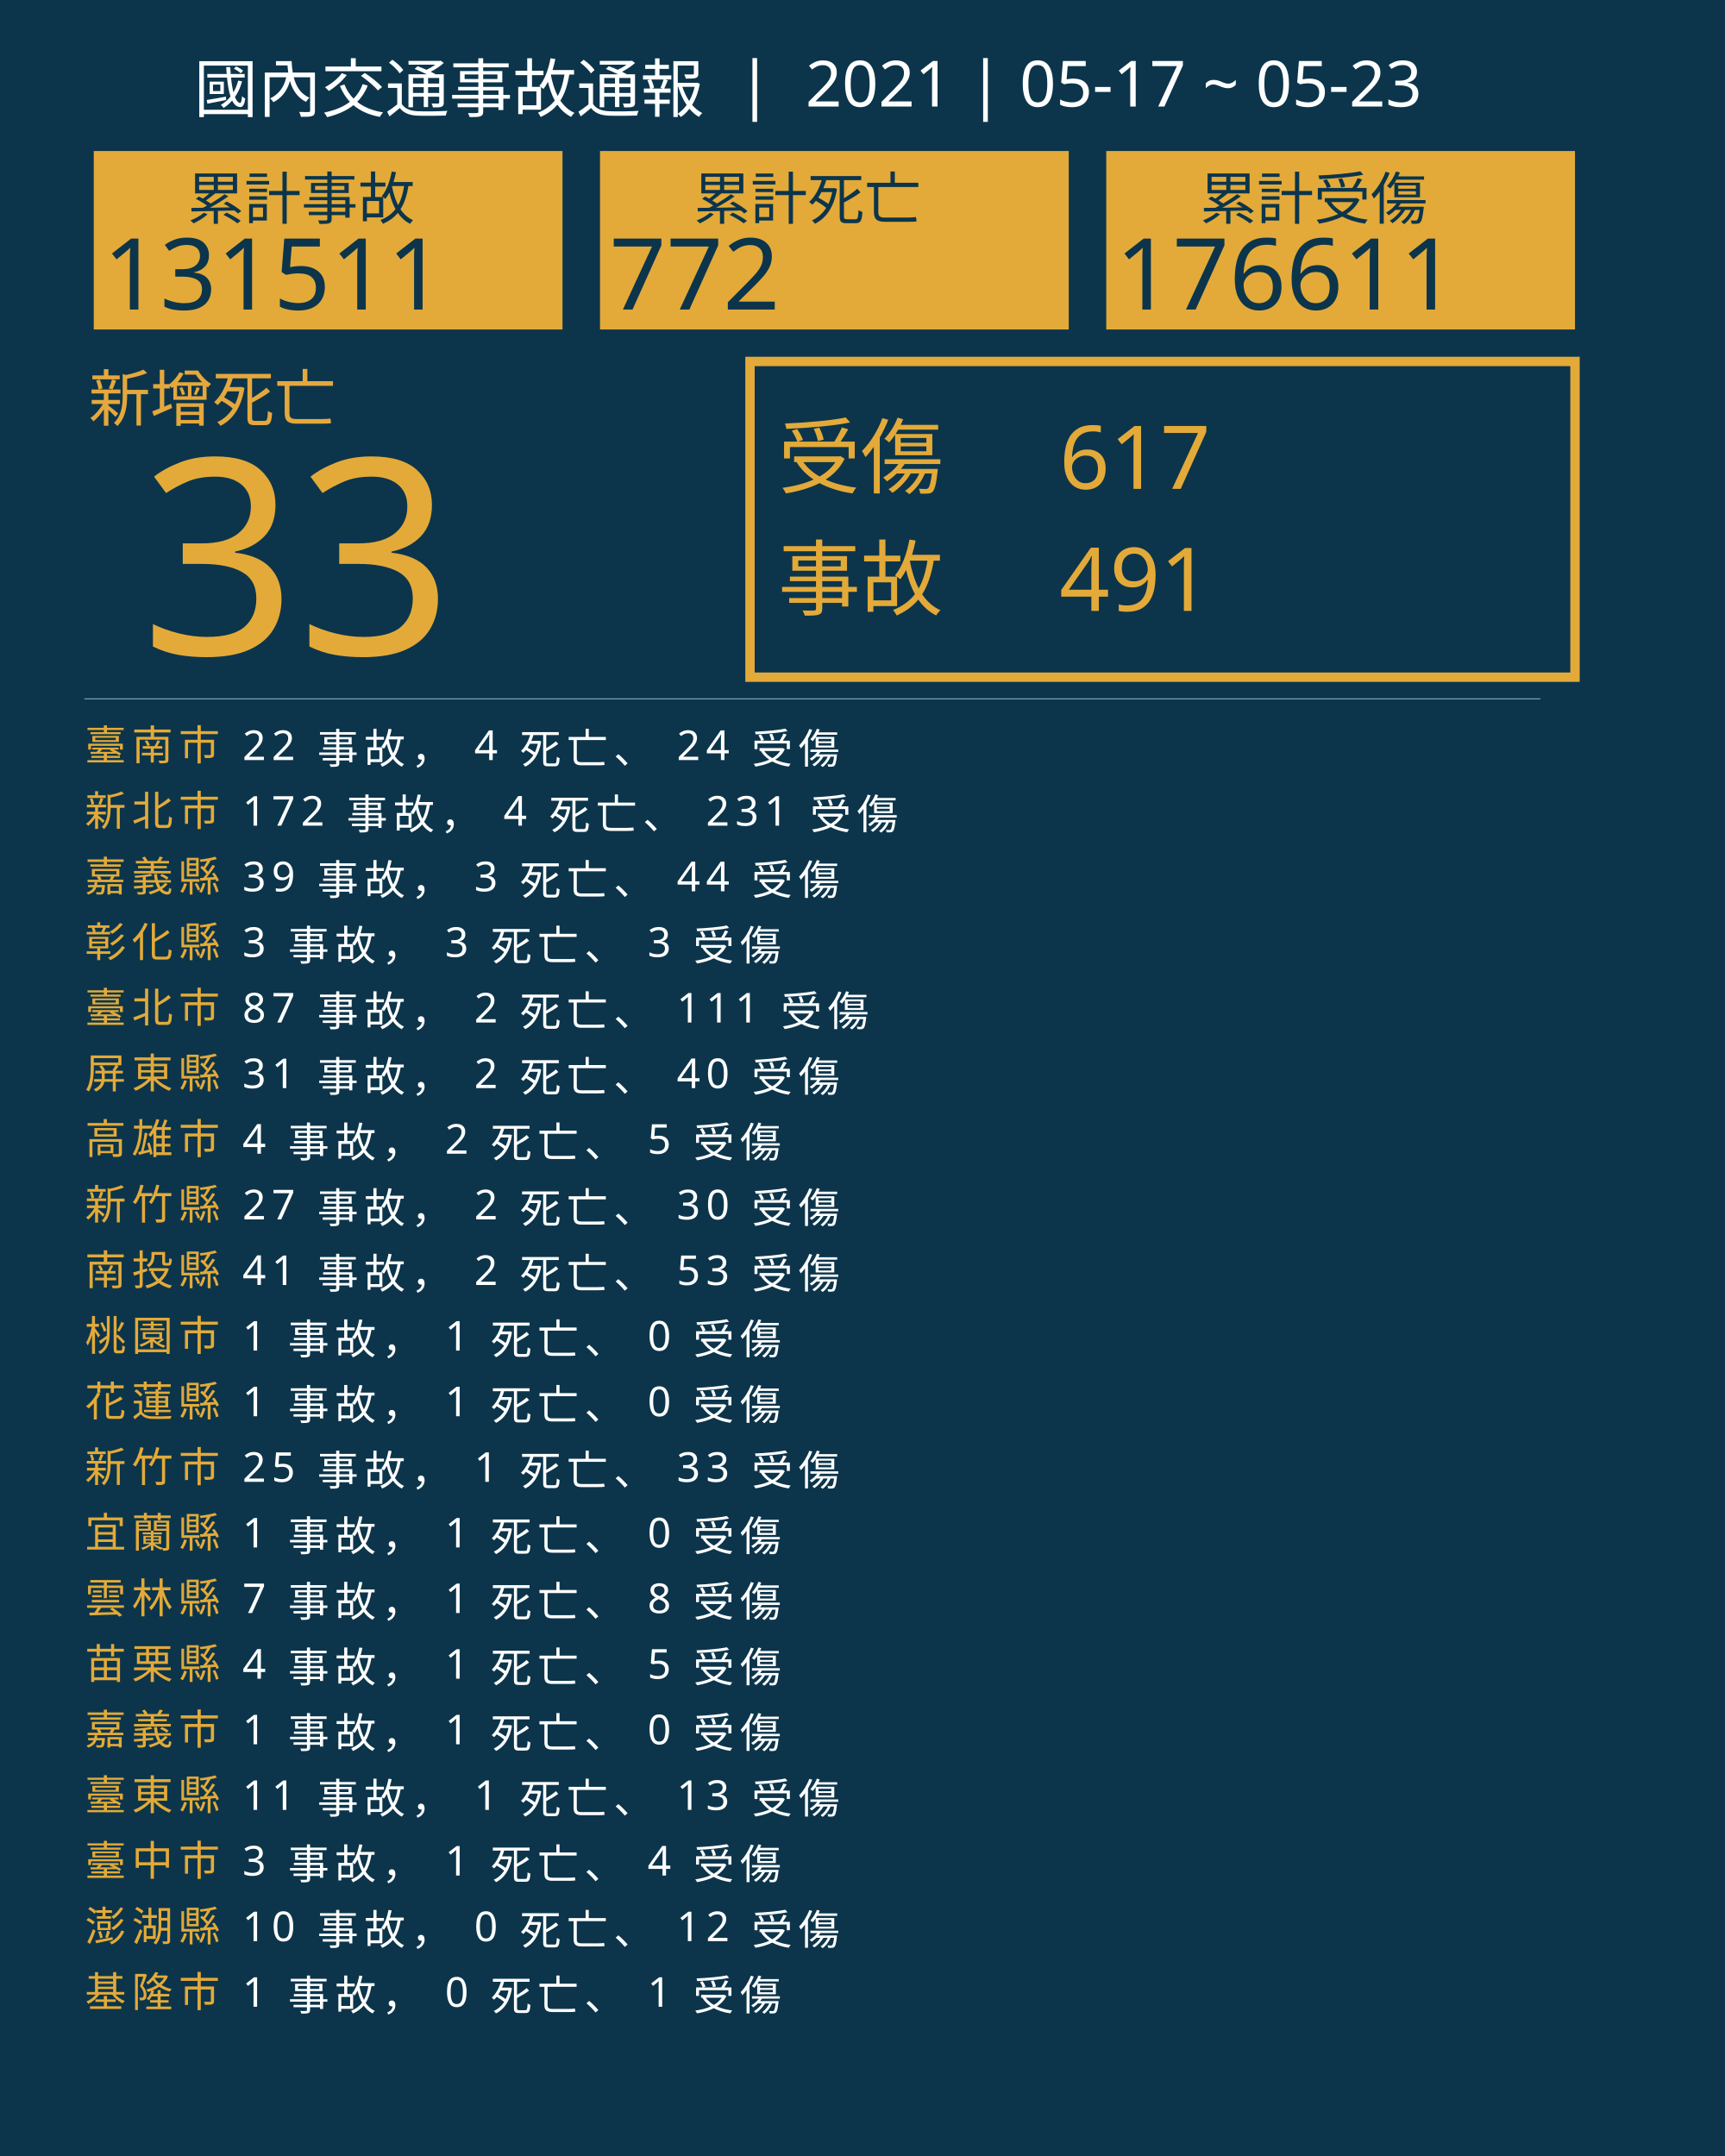
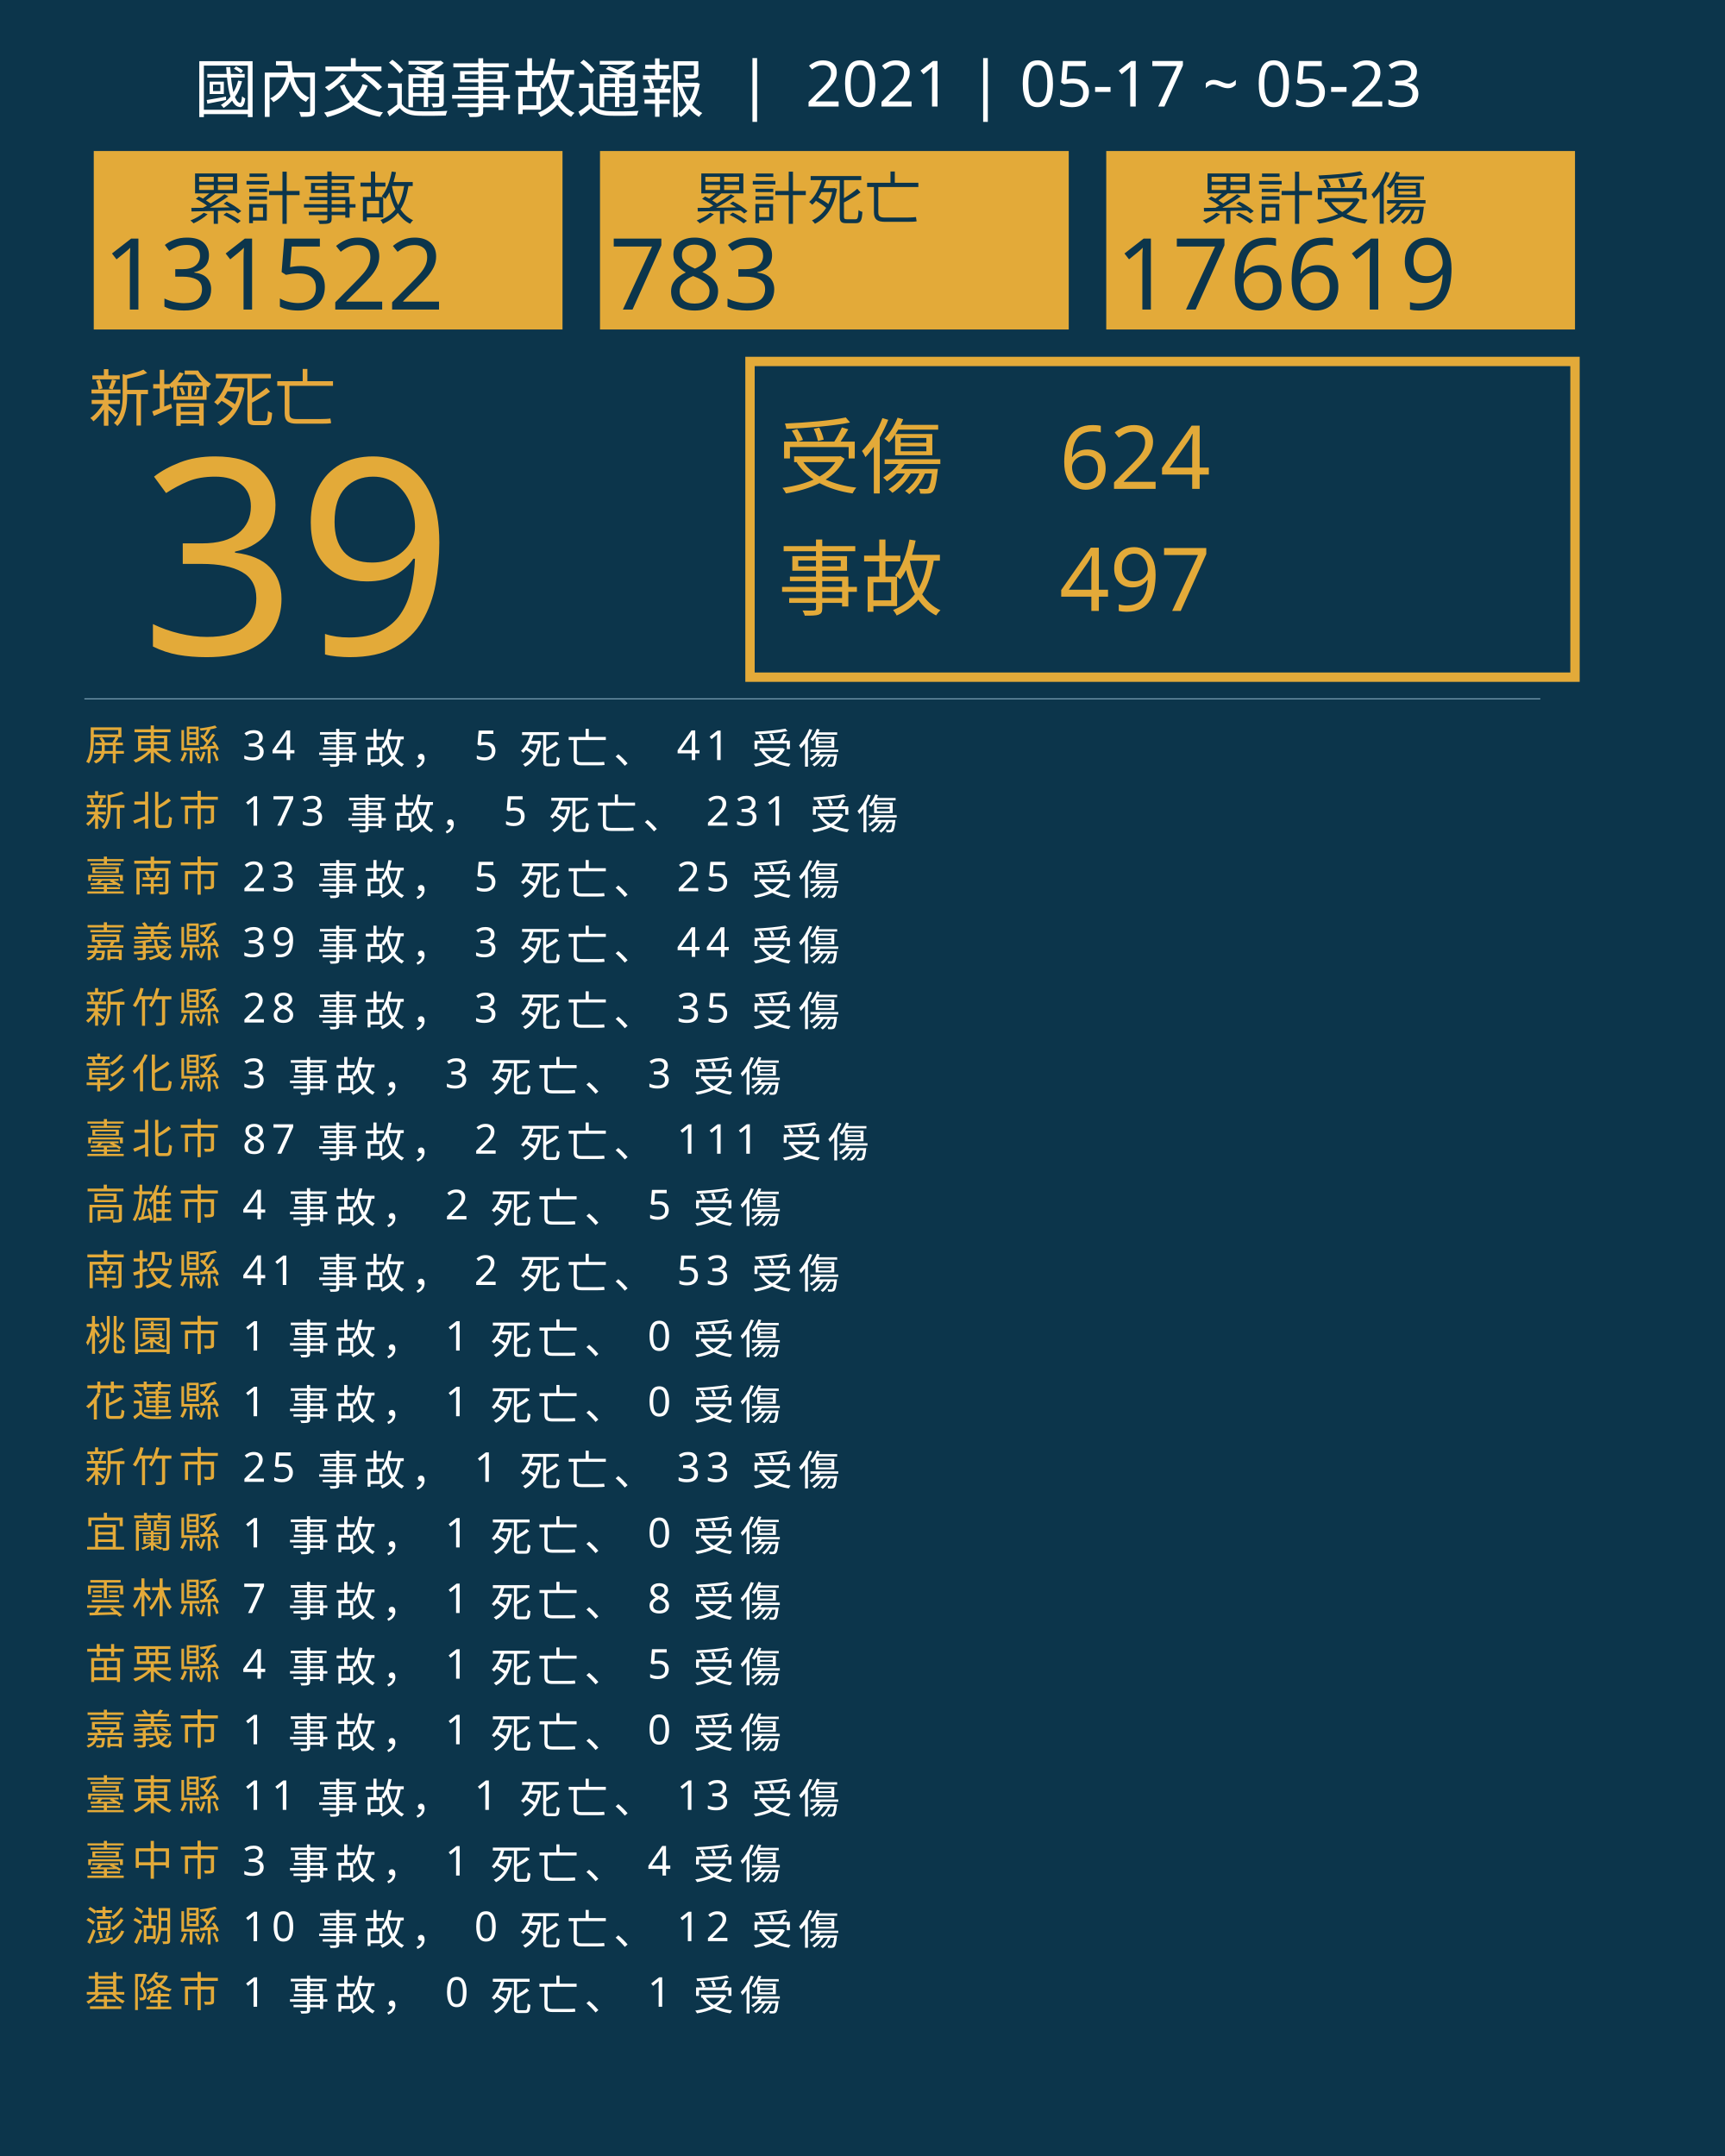
<svg xmlns="http://www.w3.org/2000/svg" version="1.1" id="圖層_1" x="0px" y="0px" viewBox="0 0 1840 2300" style="enable-background:new 0 0 1840 2300;" xml:space="preserve">
  <style type="text/css">
	.st0{fill:#0C354B;}
	.st1{fill:#E5A83D;}
	.st2{font-family:'NotoSansCJKtc-Bold-B5pc-H';}
	.st3{font-size:66px;}
	.st4{fill:#E3AA39;}
	.st5{font-family:'Arial-BoldMT';}
	.st6{font-size:291.776px;}
	.st7{fill:none;stroke:#E3AA39;stroke-miterlimit:10;stroke-width:10;}
	.st8{font-family:'NotoSansCJKtc-Light-B5pc-H';}
	.st9{font-size:88px;}
	.st10{font-family:'NotoSansCJKtc-Medium-B5pc-H';}
	.st11{font-size:94px;}
	.st12{fill:none;stroke:#8AAFC1;stroke-miterlimit:10;}
	.st13{font-size:60.649px;}
	.st14{font-size:106px;}
	.st15{fill:none;}
	.st16{font-size:44px;}
	.st17{letter-spacing:6;}
	.st18{fill:#FFFFFF;}
	.st19{letter-spacing:1;}
	.st20{font-size:68px;}
</style>
  <rect class="st0" width="1840" height="2300" />
  <text transform="matrix(1 0 0 1 94.5001 449.017)" class="st1 st2 st3">新增死亡</text>
  <g>
-     <text transform="matrix(1 0 0 1 150 698.1412)" class="st4 st5 st6">33</text>
+     <text transform="matrix(1 0 0 1 150 698.1412)" class="st4 st5 st6">39</text>
  </g>
  <g>
    <rect x="800" y="385.6" class="st7" width="880" height="336.8" />
    <g>
      <text transform="matrix(1 0 0 1 830 519.593)" class="st4 st8 st9">受傷</text>
-       <text transform="matrix(1 0 0 1 1130 521.5084)" class="st4 st10 st11">617</text>
-       <text transform="matrix(1 0 0 1 1130 651.7274)" class="st4 st10 st11">491</text>
+       <text transform="matrix(1 0 0 1 1130 521.5084)" class="st4 st10 st11">624</text>
+       <text transform="matrix(1 0 0 1 1130 651.7274)" class="st4 st10 st11">497</text>
      <text transform="matrix(1 0 0 1 830 649.4965)" class="st4 st8 st9">事故</text>
    </g>
  </g>
  <line class="st12" x1="90" y1="745.5" x2="1643" y2="745.5" />
  <g>
    <g>
      <rect x="100" y="161.1" class="st4" width="500" height="190.4" />
      <g>
        <text transform="matrix(1 0 0 1 200 233.9079)" class="st0 st10 st13">累計事故</text>
        <g>
-           <text transform="matrix(1 0 0 1 110 330.2121)" class="st0 st5 st14">131511</text>
+           <text transform="matrix(1 0 0 1 110 330.2121)" class="st0 st5 st14">131522</text>
        </g>
      </g>
    </g>
    <g>
      <rect x="640" y="161.1" class="st4" width="500" height="190.4" />
      <g>
        <text transform="matrix(1 0 0 1 740 233.908)" class="st0 st10 st13">累計死亡</text>
        <g>
-           <text transform="matrix(1 0 0 1 650 330.2122)" class="st0 st5 st14">772</text>
+           <text transform="matrix(1 0 0 1 650 330.2122)" class="st0 st5 st14">783</text>
        </g>
      </g>
    </g>
    <g>
      <rect x="1180" y="161.1" class="st4" width="500" height="190.4" />
      <g>
        <text transform="matrix(1 0 0 1 1280 233.908)" class="st0 st10 st13">累計受傷</text>
        <g>
-           <text transform="matrix(1 0 0 1 1190 330.2122)" class="st0 st5 st14">176611</text>
+           <text transform="matrix(1 0 0 1 1190 330.2122)" class="st0 st5 st14">176619</text>
        </g>
      </g>
    </g>
  </g>
  <rect x="90.6" y="772.1" class="st15" width="1141.8" height="314.8" />
  <text transform="matrix(1 0 0 1 90.5591 810.7965)">
-     <tspan x="0" y="0" class="st4 st10 st16 st17">臺南市</tspan>
-     <tspan x="150.6" y="0" class="st18 st10 st16 st17"> 22 事故， 4 死亡、 24 受傷</tspan>
+     <tspan x="0" y="0" class="st4 st10 st16 st17">屏東縣</tspan>
+     <tspan x="150.6" y="0" class="st18 st10 st16 st17"> 34 事故， 5 死亡、 41 受傷</tspan>
    <tspan x="0" y="70" class="st4 st10 st16 st17">新北市</tspan>
-     <tspan x="150.6" y="70" class="st18 st10 st16 st17"> 172 事故， 4 死亡、 231 受傷</tspan>
-     <tspan x="0" y="140" class="st4 st10 st16 st17">嘉義縣</tspan>
-     <tspan x="150.6" y="140" class="st18 st10 st16 st17"> 39 事故， 3 死亡、 44 受傷</tspan>
-     <tspan x="0" y="210" class="st4 st10 st16 st17">彰化縣</tspan>
-     <tspan x="150.6" y="210" class="st18 st10 st16 st17"> 3 事故， 3 死亡、 3 受傷</tspan>
-     <tspan x="0" y="280" class="st4 st10 st16 st17">臺北市</tspan>
-     <tspan x="150.6" y="280" class="st18 st10 st16 st17"> 87 事故， 2 死亡、 111 受傷</tspan>
-     <tspan x="0" y="350" class="st4 st10 st16 st17">屏東縣</tspan>
-     <tspan x="150.6" y="350" class="st18 st10 st16 st17"> 31 事故， 2 死亡、 40 受傷</tspan>
-     <tspan x="0" y="420" class="st4 st10 st16 st17">高雄市</tspan>
-     <tspan x="150.6" y="420" class="st18 st10 st16 st17"> 4 事故， 2 死亡、 5 受傷</tspan>
-     <tspan x="0" y="490" class="st4 st10 st16 st17">新竹縣</tspan>
-     <tspan x="150.6" y="490" class="st18 st10 st16 st17"> 27 事故， 2 死亡、 30 受傷</tspan>
+     <tspan x="150.6" y="70" class="st18 st10 st16 st17"> 173 事故， 5 死亡、 231 受傷</tspan>
+     <tspan x="0" y="140" class="st4 st10 st16 st17">臺南市</tspan>
+     <tspan x="150.6" y="140" class="st18 st10 st16 st17"> 23 事故， 5 死亡、 25 受傷</tspan>
+     <tspan x="0" y="210" class="st4 st10 st16 st17">嘉義縣</tspan>
+     <tspan x="150.6" y="210" class="st18 st10 st16 st17"> 39 事故， 3 死亡、 44 受傷</tspan>
+     <tspan x="0" y="280" class="st4 st10 st16 st17">新竹縣</tspan>
+     <tspan x="150.6" y="280" class="st18 st10 st16 st17"> 28 事故， 3 死亡、 35 受傷</tspan>
+     <tspan x="0" y="350" class="st4 st10 st16 st17">彰化縣</tspan>
+     <tspan x="150.6" y="350" class="st18 st10 st16 st17"> 3 事故， 3 死亡、 3 受傷</tspan>
+     <tspan x="0" y="420" class="st4 st10 st16 st17">臺北市</tspan>
+     <tspan x="150.6" y="420" class="st18 st10 st16 st17"> 87 事故， 2 死亡、 111 受傷</tspan>
+     <tspan x="0" y="490" class="st4 st10 st16 st17">高雄市</tspan>
+     <tspan x="150.6" y="490" class="st18 st10 st16 st17"> 4 事故， 2 死亡、 5 受傷</tspan>
    <tspan x="0" y="560" class="st4 st10 st16 st17">南投縣</tspan>
    <tspan x="150.6" y="560" class="st18 st10 st16 st17"> 41 事故， 2 死亡、 53 受傷</tspan>
    <tspan x="0" y="630" class="st4 st10 st16 st17">桃園市</tspan>
    <tspan x="150.6" y="630" class="st18 st10 st16 st17"> 1 事故， 1 死亡、 0 受傷</tspan>
    <tspan x="0" y="700" class="st4 st10 st16 st17">花蓮縣</tspan>
    <tspan x="150.6" y="700" class="st18 st10 st16 st17"> 1 事故， 1 死亡、 0 受傷</tspan>
    <tspan x="0" y="770" class="st4 st10 st16 st17">新竹市</tspan>
    <tspan x="150.6" y="770" class="st18 st10 st16 st17"> 25 事故， 1 死亡、 33 受傷</tspan>
    <tspan x="0" y="840" class="st4 st10 st16 st17">宜蘭縣</tspan>
    <tspan x="150.6" y="840" class="st18 st10 st16 st17"> 1 事故， 1 死亡、 0 受傷</tspan>
    <tspan x="0" y="910" class="st4 st10 st16 st17">雲林縣</tspan>
    <tspan x="150.6" y="910" class="st18 st10 st16 st17"> 7 事故， 1 死亡、 8 受傷</tspan>
    <tspan x="0" y="980" class="st4 st10 st16 st17">苗栗縣</tspan>
    <tspan x="150.6" y="980" class="st18 st10 st16 st17"> 4 事故， 1 死亡、 5 受傷</tspan>
    <tspan x="0" y="1050" class="st4 st10 st16 st17">嘉義市</tspan>
    <tspan x="150.6" y="1050" class="st18 st10 st16 st17"> 1 事故， 1 死亡、 0 受傷</tspan>
    <tspan x="0" y="1120" class="st4 st10 st16 st17">臺東縣</tspan>
    <tspan x="150.6" y="1120" class="st18 st10 st16 st17"> 11 事故， 1 死亡、 13 受傷</tspan>
    <tspan x="0" y="1190" class="st4 st10 st16 st17">臺中市</tspan>
    <tspan x="150.6" y="1190" class="st18 st10 st16 st17"> 3 事故， 1 死亡、 4 受傷</tspan>
    <tspan x="0" y="1260" class="st4 st10 st16 st17">澎湖縣</tspan>
    <tspan x="150.6" y="1260" class="st18 st10 st16 st17"> 10 事故， 0 死亡、 12 受傷</tspan>
    <tspan x="0" y="1330" class="st4 st10 st16 st17">基隆市</tspan>
    <tspan x="150.6" y="1330" class="st18 st10 st16 st17"> 1 事故， 0 死亡、 1 受傷</tspan>
  </text>
  <text transform="matrix(1 0 0 1 207 119.2712)" class="st18 st8 st20">國內交通事故通報  |  2021 | 05-17 ~ 05-23</text>
</svg>
